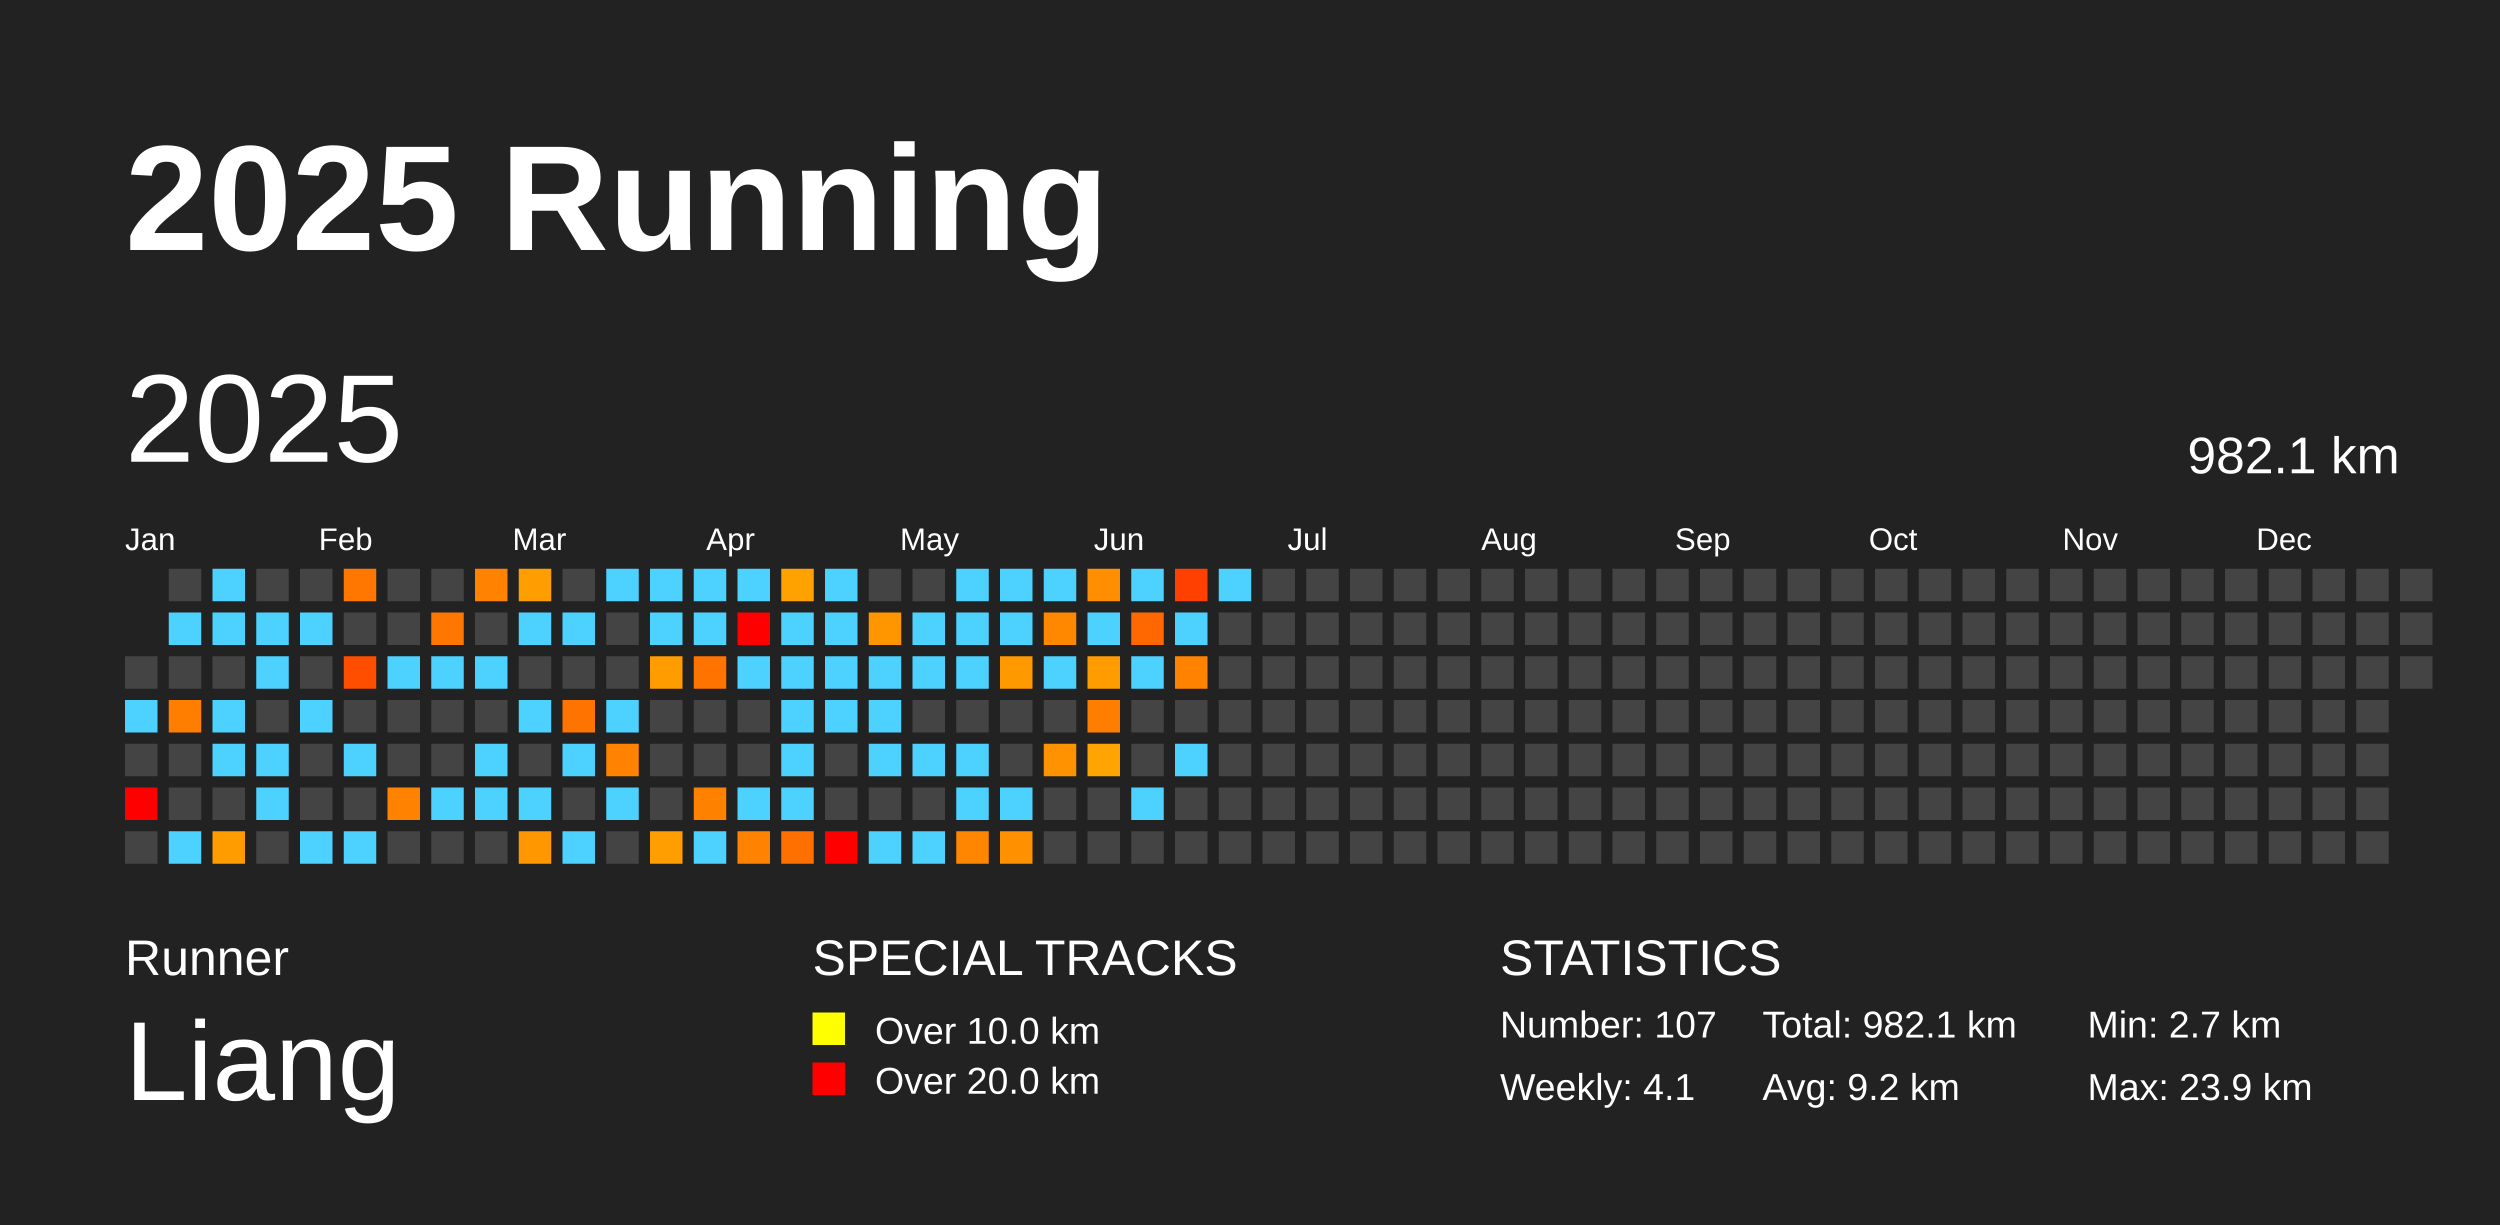
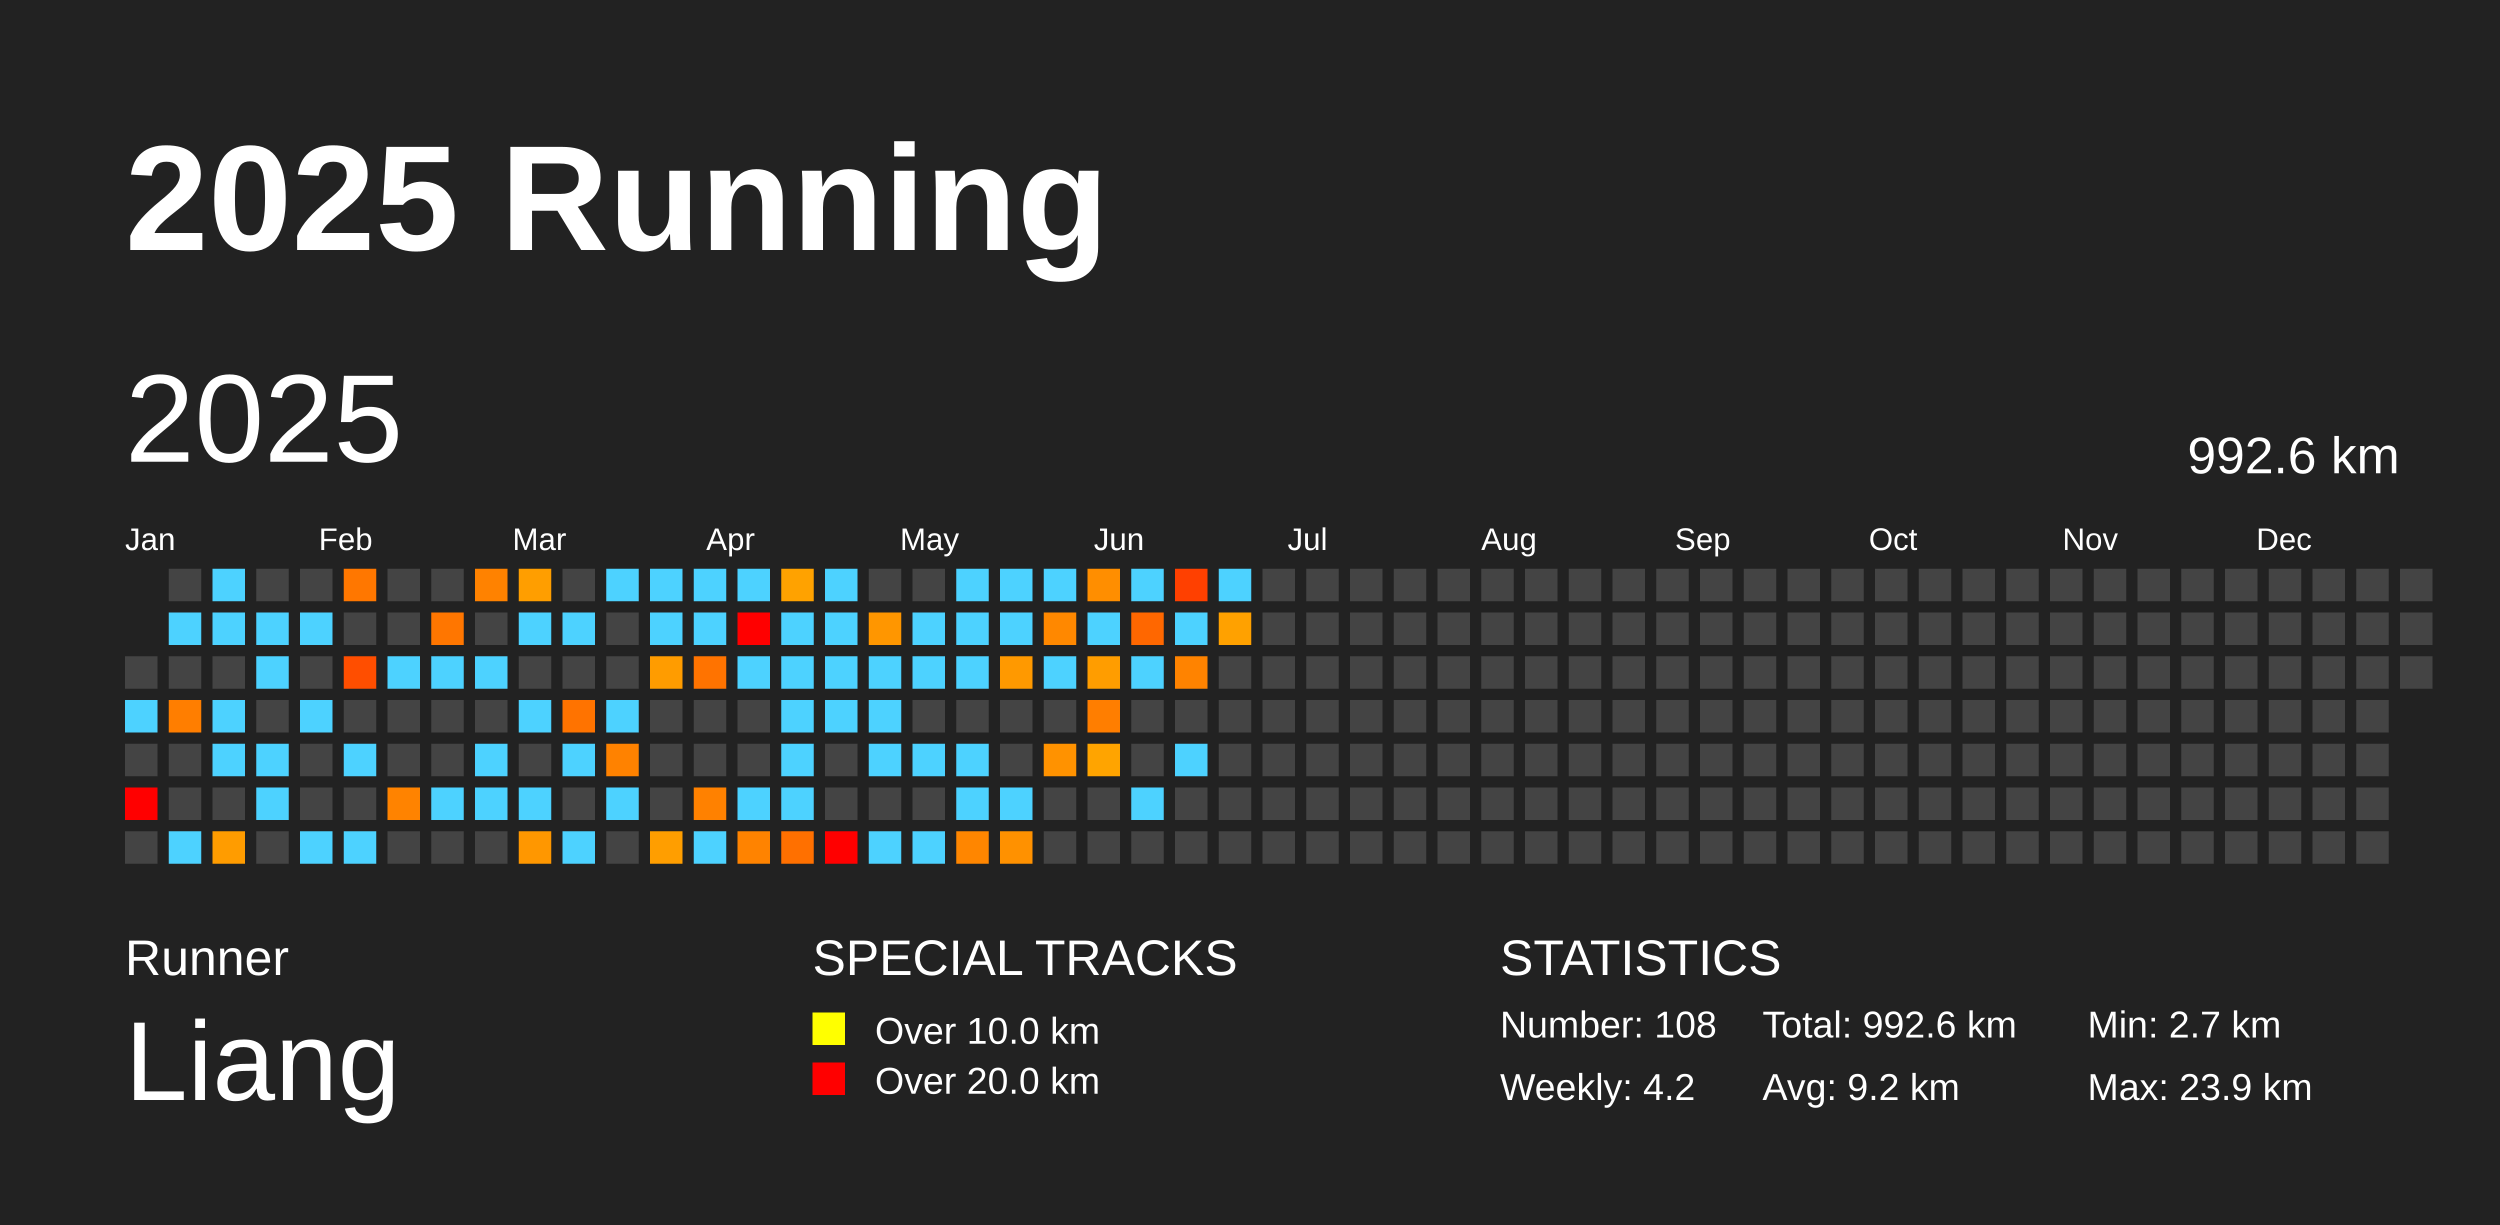
<svg xmlns="http://www.w3.org/2000/svg" baseProfile="full" height="98mm" version="1.1" viewBox="0,0,200,98" width="200mm">
  <defs />
  <rect fill="#222222" height="98" width="200" x="0" y="0" />
  <text fill="#FFFFFF" style="font-size:12px; font-family:Arial; font-weight:bold;" x="10" y="20">2025 Running</text>
  <text fill="#FFFFFF" style="font-size:4px; font-family:Arial" x="10" y="78">Runner</text>
  <text fill="#FFFFFF" style="font-size:9px; font-family:Arial" x="10" y="88">Liang</text>
  <text fill="#FFFFFF" style="font-size:4px; font-family:Arial" x="65" y="78">SPECIAL TRACKS</text>
  <rect fill="yellow" height="2.6" width="2.6" x="65" y="81" />
  <text fill="#FFFFFF" style="font-size:3px; font-family:Arial" x="70" y="83.5">Over 10.0 km</text>
  <rect fill="red" height="2.6" width="2.6" x="65" y="85" />
  <text fill="#FFFFFF" style="font-size:3px; font-family:Arial" x="70" y="87.5">Over 20.0 km</text>
  <text fill="#FFFFFF" style="font-size:4px; font-family:Arial" x="120" y="78">STATISTICS</text>
-   <text fill="#FFFFFF" style="font-size:3px; font-family:Arial" x="120" y="83">Number: 107</text>
-   <text fill="#FFFFFF" style="font-size:3px; font-family:Arial" x="120" y="88">Weekly: 4.1</text>
-   <text fill="#FFFFFF" style="font-size:3px; font-family:Arial" x="141" y="83">Total: 982.1 km</text>
+   <text fill="#FFFFFF" style="font-size:3px; font-family:Arial" x="120" y="83">Number: 108</text>
+   <text fill="#FFFFFF" style="font-size:3px; font-family:Arial" x="120" y="88">Weekly: 4.2</text>
+   <text fill="#FFFFFF" style="font-size:3px; font-family:Arial" x="141" y="83">Total: 992.6 km</text>
  <text fill="#FFFFFF" style="font-size:3px; font-family:Arial" x="141" y="88">Avg: 9.2 km</text>
  <text fill="#FFFFFF" style="font-size:3px; font-family:Arial" x="167" y="83">Min: 2.7 km</text>
  <text fill="#FFFFFF" style="font-size:3px; font-family:Arial" x="167" y="88">Max: 23.9 km</text>
  <text dominant-baseline="hanging" fill="#FFFFFF" style="font-size:10.0px; font-family:Arial;" x="10" y="30">2025</text>
-   <text dominant-baseline="hanging" fill="#FFFFFF" style="font-size:4.125px; font-family:Arial;" x="175" y="35">982.1 km</text>
+   <text dominant-baseline="hanging" fill="#FFFFFF" style="font-size:4.125px; font-family:Arial;" x="175" y="35">992.6 km</text>
  <text fill="#FFFFFF" style="font-size:2.5px; font-family:Arial" x="10.0" y="44">Jan</text>
  <text fill="#FFFFFF" style="font-size:2.5px; font-family:Arial" x="25.5" y="44">Feb</text>
  <text fill="#FFFFFF" style="font-size:2.5px; font-family:Arial" x="41.0" y="44">Mar</text>
  <text fill="#FFFFFF" style="font-size:2.5px; font-family:Arial" x="56.5" y="44">Apr</text>
  <text fill="#FFFFFF" style="font-size:2.5px; font-family:Arial" x="72.0" y="44">May</text>
  <text fill="#FFFFFF" style="font-size:2.5px; font-family:Arial" x="87.5" y="44">Jun</text>
  <text fill="#FFFFFF" style="font-size:2.5px; font-family:Arial" x="103.0" y="44">Jul</text>
  <text fill="#FFFFFF" style="font-size:2.5px; font-family:Arial" x="118.5" y="44">Aug</text>
  <text fill="#FFFFFF" style="font-size:2.5px; font-family:Arial" x="134.0" y="44">Sep</text>
  <text fill="#FFFFFF" style="font-size:2.5px; font-family:Arial" x="149.5" y="44">Oct</text>
  <text fill="#FFFFFF" style="font-size:2.5px; font-family:Arial" x="165.0" y="44">Nov</text>
  <text fill="#FFFFFF" style="font-size:2.5px; font-family:Arial" x="180.5" y="44">Dec</text>
  <rect fill="#444444" height="2.6" width="2.6" x="10.0" y="52.5" />
  <rect fill="#4dd2ff" height="2.6" width="2.6" x="10.0" y="56.0" />
  <rect fill="#444444" height="2.6" width="2.6" x="10.0" y="59.5" />
  <rect fill="red" height="2.6" width="2.6" x="10.0" y="63.0" />
  <rect fill="#444444" height="2.6" width="2.6" x="10.0" y="66.5" />
  <rect fill="#444444" height="2.6" width="2.6" x="13.5" y="45.5" />
  <rect fill="#4dd2ff" height="2.6" width="2.6" x="13.5" y="49.0" />
  <rect fill="#444444" height="2.6" width="2.6" x="13.5" y="52.5" />
  <rect fill="#ff7e00" height="2.6" width="2.6" x="13.5" y="56.0" />
  <rect fill="#444444" height="2.6" width="2.6" x="13.5" y="59.5" />
  <rect fill="#444444" height="2.6" width="2.6" x="13.5" y="63.0" />
  <rect fill="#4dd2ff" height="2.6" width="2.6" x="13.5" y="66.5" />
  <rect fill="#4dd2ff" height="2.6" width="2.6" x="17.0" y="45.5" />
  <rect fill="#4dd2ff" height="2.6" width="2.6" x="17.0" y="49.0" />
  <rect fill="#444444" height="2.6" width="2.6" x="17.0" y="52.5" />
  <rect fill="#4dd2ff" height="2.6" width="2.6" x="17.0" y="56.0" />
  <rect fill="#4dd2ff" height="2.6" width="2.6" x="17.0" y="59.5" />
  <rect fill="#444444" height="2.6" width="2.6" x="17.0" y="63.0" />
  <rect fill="#ff9c00" height="2.6" width="2.6" x="17.0" y="66.5" />
  <rect fill="#444444" height="2.6" width="2.6" x="20.5" y="45.5" />
  <rect fill="#4dd2ff" height="2.6" width="2.6" x="20.5" y="49.0" />
  <rect fill="#4dd2ff" height="2.6" width="2.6" x="20.5" y="52.5" />
  <rect fill="#444444" height="2.6" width="2.6" x="20.5" y="56.0" />
  <rect fill="#4dd2ff" height="2.6" width="2.6" x="20.5" y="59.5" />
  <rect fill="#4dd2ff" height="2.6" width="2.6" x="20.5" y="63.0" />
  <rect fill="#444444" height="2.6" width="2.6" x="20.5" y="66.5" />
  <rect fill="#444444" height="2.6" width="2.6" x="24.0" y="45.5" />
  <rect fill="#4dd2ff" height="2.6" width="2.6" x="24.0" y="49.0" />
  <rect fill="#444444" height="2.6" width="2.6" x="24.0" y="52.5" />
  <rect fill="#4dd2ff" height="2.6" width="2.6" x="24.0" y="56.0" />
  <rect fill="#444444" height="2.6" width="2.6" x="24.0" y="59.5" />
  <rect fill="#444444" height="2.6" width="2.6" x="24.0" y="63.0" />
  <rect fill="#4dd2ff" height="2.6" width="2.6" x="24.0" y="66.5" />
  <rect fill="#ff7700" height="2.6" width="2.6" x="27.5" y="45.5" />
  <rect fill="#444444" height="2.6" width="2.6" x="27.5" y="49.0" />
  <rect fill="#ff4e00" height="2.6" width="2.6" x="27.5" y="52.5" />
  <rect fill="#444444" height="2.6" width="2.6" x="27.5" y="56.0" />
  <rect fill="#4dd2ff" height="2.6" width="2.6" x="27.5" y="59.5" />
  <rect fill="#444444" height="2.6" width="2.6" x="27.5" y="63.0" />
  <rect fill="#4dd2ff" height="2.6" width="2.6" x="27.5" y="66.5" />
  <rect fill="#444444" height="2.6" width="2.6" x="31.0" y="45.5" />
  <rect fill="#444444" height="2.6" width="2.6" x="31.0" y="49.0" />
  <rect fill="#4dd2ff" height="2.6" width="2.6" x="31.0" y="52.5" />
  <rect fill="#444444" height="2.6" width="2.6" x="31.0" y="56.0" />
  <rect fill="#444444" height="2.6" width="2.6" x="31.0" y="59.5" />
  <rect fill="#ff8300" height="2.6" width="2.6" x="31.0" y="63.0" />
  <rect fill="#444444" height="2.6" width="2.6" x="31.0" y="66.5" />
  <rect fill="#444444" height="2.6" width="2.6" x="34.5" y="45.5" />
  <rect fill="#ff7600" height="2.6" width="2.6" x="34.5" y="49.0" />
  <rect fill="#4dd2ff" height="2.6" width="2.6" x="34.5" y="52.5" />
  <rect fill="#444444" height="2.6" width="2.6" x="34.5" y="56.0" />
  <rect fill="#444444" height="2.6" width="2.6" x="34.5" y="59.5" />
  <rect fill="#4dd2ff" height="2.6" width="2.6" x="34.5" y="63.0" />
  <rect fill="#444444" height="2.6" width="2.6" x="34.5" y="66.5" />
  <rect fill="#ff8200" height="2.6" width="2.6" x="38.0" y="45.5" />
  <rect fill="#444444" height="2.6" width="2.6" x="38.0" y="49.0" />
  <rect fill="#4dd2ff" height="2.6" width="2.6" x="38.0" y="52.5" />
  <rect fill="#444444" height="2.6" width="2.6" x="38.0" y="56.0" />
  <rect fill="#4dd2ff" height="2.6" width="2.6" x="38.0" y="59.5" />
  <rect fill="#4dd2ff" height="2.6" width="2.6" x="38.0" y="63.0" />
  <rect fill="#444444" height="2.6" width="2.6" x="38.0" y="66.5" />
  <rect fill="#ff9e00" height="2.6" width="2.6" x="41.5" y="45.5" />
  <rect fill="#4dd2ff" height="2.6" width="2.6" x="41.5" y="49.0" />
  <rect fill="#444444" height="2.6" width="2.6" x="41.5" y="52.5" />
  <rect fill="#4dd2ff" height="2.6" width="2.6" x="41.5" y="56.0" />
  <rect fill="#444444" height="2.6" width="2.6" x="41.5" y="59.5" />
  <rect fill="#4dd2ff" height="2.6" width="2.6" x="41.5" y="63.0" />
  <rect fill="#ff9700" height="2.6" width="2.6" x="41.5" y="66.5" />
  <rect fill="#444444" height="2.6" width="2.6" x="45.0" y="45.5" />
  <rect fill="#4dd2ff" height="2.6" width="2.6" x="45.0" y="49.0" />
  <rect fill="#444444" height="2.6" width="2.6" x="45.0" y="52.5" />
  <rect fill="#ff7300" height="2.6" width="2.6" x="45.0" y="56.0" />
  <rect fill="#4dd2ff" height="2.6" width="2.6" x="45.0" y="59.5" />
  <rect fill="#444444" height="2.6" width="2.6" x="45.0" y="63.0" />
  <rect fill="#4dd2ff" height="2.6" width="2.6" x="45.0" y="66.5" />
  <rect fill="#4dd2ff" height="2.6" width="2.6" x="48.5" y="45.5" />
  <rect fill="#444444" height="2.6" width="2.6" x="48.5" y="49.0" />
  <rect fill="#444444" height="2.6" width="2.6" x="48.5" y="52.5" />
  <rect fill="#4dd2ff" height="2.6" width="2.6" x="48.5" y="56.0" />
  <rect fill="#ff8200" height="2.6" width="2.6" x="48.5" y="59.5" />
  <rect fill="#4dd2ff" height="2.6" width="2.6" x="48.5" y="63.0" />
  <rect fill="#444444" height="2.6" width="2.6" x="48.5" y="66.5" />
  <rect fill="#4dd2ff" height="2.6" width="2.6" x="52.0" y="45.5" />
  <rect fill="#4dd2ff" height="2.6" width="2.6" x="52.0" y="49.0" />
  <rect fill="#ff9c00" height="2.6" width="2.6" x="52.0" y="52.5" />
  <rect fill="#444444" height="2.6" width="2.6" x="52.0" y="56.0" />
  <rect fill="#444444" height="2.6" width="2.6" x="52.0" y="59.5" />
  <rect fill="#444444" height="2.6" width="2.6" x="52.0" y="63.0" />
  <rect fill="#ff9e00" height="2.6" width="2.6" x="52.0" y="66.5" />
  <rect fill="#4dd2ff" height="2.6" width="2.6" x="55.5" y="45.5" />
  <rect fill="#4dd2ff" height="2.6" width="2.6" x="55.5" y="49.0" />
  <rect fill="#ff7300" height="2.6" width="2.6" x="55.5" y="52.5" />
  <rect fill="#444444" height="2.6" width="2.6" x="55.5" y="56.0" />
  <rect fill="#444444" height="2.6" width="2.6" x="55.5" y="59.5" />
  <rect fill="#ff8100" height="2.6" width="2.6" x="55.5" y="63.0" />
  <rect fill="#4dd2ff" height="2.6" width="2.6" x="55.5" y="66.5" />
  <rect fill="#4dd2ff" height="2.6" width="2.6" x="59.0" y="45.5" />
  <rect fill="red" height="2.6" width="2.6" x="59.0" y="49.0" />
  <rect fill="#4dd2ff" height="2.6" width="2.6" x="59.0" y="52.5" />
  <rect fill="#444444" height="2.6" width="2.6" x="59.0" y="56.0" />
  <rect fill="#444444" height="2.6" width="2.6" x="59.0" y="59.5" />
  <rect fill="#4dd2ff" height="2.6" width="2.6" x="59.0" y="63.0" />
  <rect fill="#ff8300" height="2.6" width="2.6" x="59.0" y="66.5" />
  <rect fill="#ffa200" height="2.6" width="2.6" x="62.5" y="45.5" />
  <rect fill="#4dd2ff" height="2.6" width="2.6" x="62.5" y="49.0" />
  <rect fill="#4dd2ff" height="2.6" width="2.6" x="62.5" y="52.5" />
  <rect fill="#4dd2ff" height="2.6" width="2.6" x="62.5" y="56.0" />
  <rect fill="#4dd2ff" height="2.6" width="2.6" x="62.5" y="59.5" />
  <rect fill="#4dd2ff" height="2.6" width="2.6" x="62.5" y="63.0" />
  <rect fill="#ff7000" height="2.6" width="2.6" x="62.5" y="66.5" />
  <rect fill="#4dd2ff" height="2.6" width="2.6" x="66.0" y="45.5" />
  <rect fill="#4dd2ff" height="2.6" width="2.6" x="66.0" y="49.0" />
  <rect fill="#4dd2ff" height="2.6" width="2.6" x="66.0" y="52.5" />
  <rect fill="#4dd2ff" height="2.6" width="2.6" x="66.0" y="56.0" />
  <rect fill="#444444" height="2.6" width="2.6" x="66.0" y="59.5" />
  <rect fill="#444444" height="2.6" width="2.6" x="66.0" y="63.0" />
  <rect fill="red" height="2.6" width="2.6" x="66.0" y="66.5" />
  <rect fill="#444444" height="2.6" width="2.6" x="69.5" y="45.5" />
  <rect fill="#ff9600" height="2.6" width="2.6" x="69.5" y="49.0" />
  <rect fill="#4dd2ff" height="2.6" width="2.6" x="69.5" y="52.5" />
  <rect fill="#4dd2ff" height="2.6" width="2.6" x="69.5" y="56.0" />
  <rect fill="#4dd2ff" height="2.6" width="2.6" x="69.5" y="59.5" />
  <rect fill="#444444" height="2.6" width="2.6" x="69.5" y="63.0" />
  <rect fill="#4dd2ff" height="2.6" width="2.6" x="69.5" y="66.5" />
  <rect fill="#444444" height="2.6" width="2.6" x="73.0" y="45.5" />
  <rect fill="#4dd2ff" height="2.6" width="2.6" x="73.0" y="49.0" />
  <rect fill="#4dd2ff" height="2.6" width="2.6" x="73.0" y="52.5" />
  <rect fill="#444444" height="2.6" width="2.6" x="73.0" y="56.0" />
  <rect fill="#4dd2ff" height="2.6" width="2.6" x="73.0" y="59.5" />
  <rect fill="#444444" height="2.6" width="2.6" x="73.0" y="63.0" />
  <rect fill="#4dd2ff" height="2.6" width="2.6" x="73.0" y="66.5" />
  <rect fill="#4dd2ff" height="2.6" width="2.6" x="76.5" y="45.5" />
  <rect fill="#4dd2ff" height="2.6" width="2.6" x="76.5" y="49.0" />
  <rect fill="#4dd2ff" height="2.6" width="2.6" x="76.5" y="52.5" />
  <rect fill="#444444" height="2.6" width="2.6" x="76.5" y="56.0" />
  <rect fill="#4dd2ff" height="2.6" width="2.6" x="76.5" y="59.5" />
  <rect fill="#4dd2ff" height="2.6" width="2.6" x="76.5" y="63.0" />
  <rect fill="#ff8600" height="2.6" width="2.6" x="76.5" y="66.5" />
  <rect fill="#4dd2ff" height="2.6" width="2.6" x="80.0" y="45.5" />
  <rect fill="#4dd2ff" height="2.6" width="2.6" x="80.0" y="49.0" />
  <rect fill="#ff9900" height="2.6" width="2.6" x="80.0" y="52.5" />
  <rect fill="#444444" height="2.6" width="2.6" x="80.0" y="56.0" />
  <rect fill="#444444" height="2.6" width="2.6" x="80.0" y="59.5" />
  <rect fill="#4dd2ff" height="2.6" width="2.6" x="80.0" y="63.0" />
  <rect fill="#ff9100" height="2.6" width="2.6" x="80.0" y="66.5" />
  <rect fill="#4dd2ff" height="2.6" width="2.6" x="83.5" y="45.5" />
  <rect fill="#ff8800" height="2.6" width="2.6" x="83.5" y="49.0" />
  <rect fill="#4dd2ff" height="2.6" width="2.6" x="83.5" y="52.5" />
  <rect fill="#444444" height="2.6" width="2.6" x="83.5" y="56.0" />
  <rect fill="#ff9200" height="2.6" width="2.6" x="83.5" y="59.5" />
  <rect fill="#444444" height="2.6" width="2.6" x="83.5" y="63.0" />
  <rect fill="#444444" height="2.6" width="2.6" x="83.5" y="66.5" />
  <rect fill="#ff8e00" height="2.6" width="2.6" x="87.0" y="45.5" />
  <rect fill="#4dd2ff" height="2.6" width="2.6" x="87.0" y="49.0" />
  <rect fill="#ff9d00" height="2.6" width="2.6" x="87.0" y="52.5" />
  <rect fill="#ff7e00" height="2.6" width="2.6" x="87.0" y="56.0" />
  <rect fill="#ffa400" height="2.6" width="2.6" x="87.0" y="59.5" />
  <rect fill="#444444" height="2.6" width="2.6" x="87.0" y="63.0" />
  <rect fill="#444444" height="2.6" width="2.6" x="87.0" y="66.5" />
  <rect fill="#4dd2ff" height="2.6" width="2.6" x="90.5" y="45.5" />
  <rect fill="#ff6700" height="2.6" width="2.6" x="90.5" y="49.0" />
  <rect fill="#4dd2ff" height="2.6" width="2.6" x="90.5" y="52.5" />
  <rect fill="#444444" height="2.6" width="2.6" x="90.5" y="56.0" />
  <rect fill="#444444" height="2.6" width="2.6" x="90.5" y="59.5" />
  <rect fill="#4dd2ff" height="2.6" width="2.6" x="90.5" y="63.0" />
  <rect fill="#444444" height="2.6" width="2.6" x="90.5" y="66.5" />
  <rect fill="#ff4000" height="2.6" width="2.6" x="94.0" y="45.5" />
  <rect fill="#4dd2ff" height="2.6" width="2.6" x="94.0" y="49.0" />
  <rect fill="#ff8300" height="2.6" width="2.6" x="94.0" y="52.5" />
  <rect fill="#444444" height="2.6" width="2.6" x="94.0" y="56.0" />
  <rect fill="#4dd2ff" height="2.6" width="2.6" x="94.0" y="59.5" />
  <rect fill="#444444" height="2.6" width="2.6" x="94.0" y="63.0" />
  <rect fill="#444444" height="2.6" width="2.6" x="94.0" y="66.5" />
  <rect fill="#4dd2ff" height="2.6" width="2.6" x="97.5" y="45.5" />
-   <rect fill="#444444" height="2.6" width="2.6" x="97.5" y="49.0" />
+   <rect fill="#ffa100" height="2.6" width="2.6" x="97.5" y="49.0" />
  <rect fill="#444444" height="2.6" width="2.6" x="97.5" y="52.5" />
  <rect fill="#444444" height="2.6" width="2.6" x="97.5" y="56.0" />
  <rect fill="#444444" height="2.6" width="2.6" x="97.5" y="59.5" />
  <rect fill="#444444" height="2.6" width="2.6" x="97.5" y="63.0" />
  <rect fill="#444444" height="2.6" width="2.6" x="97.5" y="66.5" />
  <rect fill="#444444" height="2.6" width="2.6" x="101.0" y="45.5" />
  <rect fill="#444444" height="2.6" width="2.6" x="101.0" y="49.0" />
  <rect fill="#444444" height="2.6" width="2.6" x="101.0" y="52.5" />
  <rect fill="#444444" height="2.6" width="2.6" x="101.0" y="56.0" />
  <rect fill="#444444" height="2.6" width="2.6" x="101.0" y="59.5" />
  <rect fill="#444444" height="2.6" width="2.6" x="101.0" y="63.0" />
  <rect fill="#444444" height="2.6" width="2.6" x="101.0" y="66.5" />
  <rect fill="#444444" height="2.6" width="2.6" x="104.5" y="45.5" />
  <rect fill="#444444" height="2.6" width="2.6" x="104.5" y="49.0" />
  <rect fill="#444444" height="2.6" width="2.6" x="104.5" y="52.5" />
  <rect fill="#444444" height="2.6" width="2.6" x="104.5" y="56.0" />
  <rect fill="#444444" height="2.6" width="2.6" x="104.5" y="59.5" />
  <rect fill="#444444" height="2.6" width="2.6" x="104.5" y="63.0" />
  <rect fill="#444444" height="2.6" width="2.6" x="104.5" y="66.5" />
  <rect fill="#444444" height="2.6" width="2.6" x="108.0" y="45.5" />
  <rect fill="#444444" height="2.6" width="2.6" x="108.0" y="49.0" />
  <rect fill="#444444" height="2.6" width="2.6" x="108.0" y="52.5" />
  <rect fill="#444444" height="2.6" width="2.6" x="108.0" y="56.0" />
  <rect fill="#444444" height="2.6" width="2.6" x="108.0" y="59.5" />
  <rect fill="#444444" height="2.6" width="2.6" x="108.0" y="63.0" />
  <rect fill="#444444" height="2.6" width="2.6" x="108.0" y="66.5" />
  <rect fill="#444444" height="2.6" width="2.6" x="111.5" y="45.5" />
  <rect fill="#444444" height="2.6" width="2.6" x="111.5" y="49.0" />
  <rect fill="#444444" height="2.6" width="2.6" x="111.5" y="52.5" />
  <rect fill="#444444" height="2.6" width="2.6" x="111.5" y="56.0" />
  <rect fill="#444444" height="2.6" width="2.6" x="111.5" y="59.5" />
  <rect fill="#444444" height="2.6" width="2.6" x="111.5" y="63.0" />
  <rect fill="#444444" height="2.6" width="2.6" x="111.5" y="66.5" />
  <rect fill="#444444" height="2.6" width="2.6" x="115.0" y="45.5" />
  <rect fill="#444444" height="2.6" width="2.6" x="115.0" y="49.0" />
  <rect fill="#444444" height="2.6" width="2.6" x="115.0" y="52.5" />
  <rect fill="#444444" height="2.6" width="2.6" x="115.0" y="56.0" />
  <rect fill="#444444" height="2.6" width="2.6" x="115.0" y="59.5" />
  <rect fill="#444444" height="2.6" width="2.6" x="115.0" y="63.0" />
  <rect fill="#444444" height="2.6" width="2.6" x="115.0" y="66.5" />
  <rect fill="#444444" height="2.6" width="2.6" x="118.5" y="45.5" />
  <rect fill="#444444" height="2.6" width="2.6" x="118.5" y="49.0" />
  <rect fill="#444444" height="2.6" width="2.6" x="118.5" y="52.5" />
  <rect fill="#444444" height="2.6" width="2.6" x="118.5" y="56.0" />
  <rect fill="#444444" height="2.6" width="2.6" x="118.5" y="59.5" />
  <rect fill="#444444" height="2.6" width="2.6" x="118.5" y="63.0" />
  <rect fill="#444444" height="2.6" width="2.6" x="118.5" y="66.5" />
  <rect fill="#444444" height="2.6" width="2.6" x="122.0" y="45.5" />
  <rect fill="#444444" height="2.6" width="2.6" x="122.0" y="49.0" />
  <rect fill="#444444" height="2.6" width="2.6" x="122.0" y="52.5" />
  <rect fill="#444444" height="2.6" width="2.6" x="122.0" y="56.0" />
  <rect fill="#444444" height="2.6" width="2.6" x="122.0" y="59.5" />
  <rect fill="#444444" height="2.6" width="2.6" x="122.0" y="63.0" />
  <rect fill="#444444" height="2.6" width="2.6" x="122.0" y="66.5" />
  <rect fill="#444444" height="2.6" width="2.6" x="125.5" y="45.5" />
  <rect fill="#444444" height="2.6" width="2.6" x="125.5" y="49.0" />
  <rect fill="#444444" height="2.6" width="2.6" x="125.5" y="52.5" />
  <rect fill="#444444" height="2.6" width="2.6" x="125.5" y="56.0" />
  <rect fill="#444444" height="2.6" width="2.6" x="125.5" y="59.5" />
  <rect fill="#444444" height="2.6" width="2.6" x="125.5" y="63.0" />
  <rect fill="#444444" height="2.6" width="2.6" x="125.5" y="66.5" />
  <rect fill="#444444" height="2.6" width="2.6" x="129.0" y="45.5" />
  <rect fill="#444444" height="2.6" width="2.6" x="129.0" y="49.0" />
  <rect fill="#444444" height="2.6" width="2.6" x="129.0" y="52.5" />
  <rect fill="#444444" height="2.6" width="2.6" x="129.0" y="56.0" />
  <rect fill="#444444" height="2.6" width="2.6" x="129.0" y="59.5" />
  <rect fill="#444444" height="2.6" width="2.6" x="129.0" y="63.0" />
  <rect fill="#444444" height="2.6" width="2.6" x="129.0" y="66.5" />
  <rect fill="#444444" height="2.6" width="2.6" x="132.5" y="45.5" />
  <rect fill="#444444" height="2.6" width="2.6" x="132.5" y="49.0" />
  <rect fill="#444444" height="2.6" width="2.6" x="132.5" y="52.5" />
  <rect fill="#444444" height="2.6" width="2.6" x="132.5" y="56.0" />
  <rect fill="#444444" height="2.6" width="2.6" x="132.5" y="59.5" />
  <rect fill="#444444" height="2.6" width="2.6" x="132.5" y="63.0" />
  <rect fill="#444444" height="2.6" width="2.6" x="132.5" y="66.5" />
  <rect fill="#444444" height="2.6" width="2.6" x="136.0" y="45.5" />
  <rect fill="#444444" height="2.6" width="2.6" x="136.0" y="49.0" />
  <rect fill="#444444" height="2.6" width="2.6" x="136.0" y="52.5" />
  <rect fill="#444444" height="2.6" width="2.6" x="136.0" y="56.0" />
  <rect fill="#444444" height="2.6" width="2.6" x="136.0" y="59.5" />
  <rect fill="#444444" height="2.6" width="2.6" x="136.0" y="63.0" />
  <rect fill="#444444" height="2.6" width="2.6" x="136.0" y="66.5" />
  <rect fill="#444444" height="2.6" width="2.6" x="139.5" y="45.5" />
  <rect fill="#444444" height="2.6" width="2.6" x="139.5" y="49.0" />
  <rect fill="#444444" height="2.6" width="2.6" x="139.5" y="52.5" />
  <rect fill="#444444" height="2.6" width="2.6" x="139.5" y="56.0" />
  <rect fill="#444444" height="2.6" width="2.6" x="139.5" y="59.5" />
  <rect fill="#444444" height="2.6" width="2.6" x="139.5" y="63.0" />
  <rect fill="#444444" height="2.6" width="2.6" x="139.5" y="66.5" />
  <rect fill="#444444" height="2.6" width="2.6" x="143.0" y="45.5" />
  <rect fill="#444444" height="2.6" width="2.6" x="143.0" y="49.0" />
  <rect fill="#444444" height="2.6" width="2.6" x="143.0" y="52.5" />
  <rect fill="#444444" height="2.6" width="2.6" x="143.0" y="56.0" />
  <rect fill="#444444" height="2.6" width="2.6" x="143.0" y="59.5" />
  <rect fill="#444444" height="2.6" width="2.6" x="143.0" y="63.0" />
  <rect fill="#444444" height="2.6" width="2.6" x="143.0" y="66.5" />
  <rect fill="#444444" height="2.6" width="2.6" x="146.5" y="45.5" />
  <rect fill="#444444" height="2.6" width="2.6" x="146.5" y="49.0" />
  <rect fill="#444444" height="2.6" width="2.6" x="146.5" y="52.5" />
  <rect fill="#444444" height="2.6" width="2.6" x="146.5" y="56.0" />
  <rect fill="#444444" height="2.6" width="2.6" x="146.5" y="59.5" />
  <rect fill="#444444" height="2.6" width="2.6" x="146.5" y="63.0" />
  <rect fill="#444444" height="2.6" width="2.6" x="146.5" y="66.5" />
  <rect fill="#444444" height="2.6" width="2.6" x="150.0" y="45.5" />
  <rect fill="#444444" height="2.6" width="2.6" x="150.0" y="49.0" />
  <rect fill="#444444" height="2.6" width="2.6" x="150.0" y="52.5" />
  <rect fill="#444444" height="2.6" width="2.6" x="150.0" y="56.0" />
  <rect fill="#444444" height="2.6" width="2.6" x="150.0" y="59.5" />
  <rect fill="#444444" height="2.6" width="2.6" x="150.0" y="63.0" />
  <rect fill="#444444" height="2.6" width="2.6" x="150.0" y="66.5" />
  <rect fill="#444444" height="2.6" width="2.6" x="153.5" y="45.5" />
  <rect fill="#444444" height="2.6" width="2.6" x="153.5" y="49.0" />
  <rect fill="#444444" height="2.6" width="2.6" x="153.5" y="52.5" />
  <rect fill="#444444" height="2.6" width="2.6" x="153.5" y="56.0" />
  <rect fill="#444444" height="2.6" width="2.6" x="153.5" y="59.5" />
  <rect fill="#444444" height="2.6" width="2.6" x="153.5" y="63.0" />
  <rect fill="#444444" height="2.6" width="2.6" x="153.5" y="66.5" />
  <rect fill="#444444" height="2.6" width="2.6" x="157.0" y="45.5" />
  <rect fill="#444444" height="2.6" width="2.6" x="157.0" y="49.0" />
  <rect fill="#444444" height="2.6" width="2.6" x="157.0" y="52.5" />
  <rect fill="#444444" height="2.6" width="2.6" x="157.0" y="56.0" />
  <rect fill="#444444" height="2.6" width="2.6" x="157.0" y="59.5" />
  <rect fill="#444444" height="2.6" width="2.6" x="157.0" y="63.0" />
  <rect fill="#444444" height="2.6" width="2.6" x="157.0" y="66.5" />
  <rect fill="#444444" height="2.6" width="2.6" x="160.5" y="45.5" />
  <rect fill="#444444" height="2.6" width="2.6" x="160.5" y="49.0" />
  <rect fill="#444444" height="2.6" width="2.6" x="160.5" y="52.5" />
  <rect fill="#444444" height="2.6" width="2.6" x="160.5" y="56.0" />
  <rect fill="#444444" height="2.6" width="2.6" x="160.5" y="59.5" />
  <rect fill="#444444" height="2.6" width="2.6" x="160.5" y="63.0" />
  <rect fill="#444444" height="2.6" width="2.6" x="160.5" y="66.5" />
  <rect fill="#444444" height="2.6" width="2.6" x="164.0" y="45.5" />
  <rect fill="#444444" height="2.6" width="2.6" x="164.0" y="49.0" />
  <rect fill="#444444" height="2.6" width="2.6" x="164.0" y="52.5" />
  <rect fill="#444444" height="2.6" width="2.6" x="164.0" y="56.0" />
  <rect fill="#444444" height="2.6" width="2.6" x="164.0" y="59.5" />
  <rect fill="#444444" height="2.6" width="2.6" x="164.0" y="63.0" />
  <rect fill="#444444" height="2.6" width="2.6" x="164.0" y="66.5" />
  <rect fill="#444444" height="2.6" width="2.6" x="167.5" y="45.5" />
  <rect fill="#444444" height="2.6" width="2.6" x="167.5" y="49.0" />
  <rect fill="#444444" height="2.6" width="2.6" x="167.5" y="52.5" />
  <rect fill="#444444" height="2.6" width="2.6" x="167.5" y="56.0" />
  <rect fill="#444444" height="2.6" width="2.6" x="167.5" y="59.5" />
  <rect fill="#444444" height="2.6" width="2.6" x="167.5" y="63.0" />
  <rect fill="#444444" height="2.6" width="2.6" x="167.5" y="66.5" />
  <rect fill="#444444" height="2.6" width="2.6" x="171.0" y="45.5" />
  <rect fill="#444444" height="2.6" width="2.6" x="171.0" y="49.0" />
  <rect fill="#444444" height="2.6" width="2.6" x="171.0" y="52.5" />
  <rect fill="#444444" height="2.6" width="2.6" x="171.0" y="56.0" />
  <rect fill="#444444" height="2.6" width="2.6" x="171.0" y="59.5" />
  <rect fill="#444444" height="2.6" width="2.6" x="171.0" y="63.0" />
  <rect fill="#444444" height="2.6" width="2.6" x="171.0" y="66.5" />
  <rect fill="#444444" height="2.6" width="2.6" x="174.5" y="45.5" />
  <rect fill="#444444" height="2.6" width="2.6" x="174.5" y="49.0" />
  <rect fill="#444444" height="2.6" width="2.6" x="174.5" y="52.5" />
  <rect fill="#444444" height="2.6" width="2.6" x="174.5" y="56.0" />
  <rect fill="#444444" height="2.6" width="2.6" x="174.5" y="59.5" />
  <rect fill="#444444" height="2.6" width="2.6" x="174.5" y="63.0" />
  <rect fill="#444444" height="2.6" width="2.6" x="174.5" y="66.5" />
  <rect fill="#444444" height="2.6" width="2.6" x="178.0" y="45.5" />
  <rect fill="#444444" height="2.6" width="2.6" x="178.0" y="49.0" />
  <rect fill="#444444" height="2.6" width="2.6" x="178.0" y="52.5" />
  <rect fill="#444444" height="2.6" width="2.6" x="178.0" y="56.0" />
  <rect fill="#444444" height="2.6" width="2.6" x="178.0" y="59.5" />
  <rect fill="#444444" height="2.6" width="2.6" x="178.0" y="63.0" />
  <rect fill="#444444" height="2.6" width="2.6" x="178.0" y="66.5" />
  <rect fill="#444444" height="2.6" width="2.6" x="181.5" y="45.5" />
  <rect fill="#444444" height="2.6" width="2.6" x="181.5" y="49.0" />
  <rect fill="#444444" height="2.6" width="2.6" x="181.5" y="52.5" />
  <rect fill="#444444" height="2.6" width="2.6" x="181.5" y="56.0" />
  <rect fill="#444444" height="2.6" width="2.6" x="181.5" y="59.5" />
  <rect fill="#444444" height="2.6" width="2.6" x="181.5" y="63.0" />
  <rect fill="#444444" height="2.6" width="2.6" x="181.5" y="66.5" />
  <rect fill="#444444" height="2.6" width="2.6" x="185.0" y="45.5" />
  <rect fill="#444444" height="2.6" width="2.6" x="185.0" y="49.0" />
  <rect fill="#444444" height="2.6" width="2.6" x="185.0" y="52.5" />
  <rect fill="#444444" height="2.6" width="2.6" x="185.0" y="56.0" />
  <rect fill="#444444" height="2.6" width="2.6" x="185.0" y="59.5" />
  <rect fill="#444444" height="2.6" width="2.6" x="185.0" y="63.0" />
  <rect fill="#444444" height="2.6" width="2.6" x="185.0" y="66.5" />
  <rect fill="#444444" height="2.6" width="2.6" x="188.5" y="45.5" />
  <rect fill="#444444" height="2.6" width="2.6" x="188.5" y="49.0" />
  <rect fill="#444444" height="2.6" width="2.6" x="188.5" y="52.5" />
  <rect fill="#444444" height="2.6" width="2.6" x="188.5" y="56.0" />
  <rect fill="#444444" height="2.6" width="2.6" x="188.5" y="59.5" />
  <rect fill="#444444" height="2.6" width="2.6" x="188.5" y="63.0" />
  <rect fill="#444444" height="2.6" width="2.6" x="188.5" y="66.5" />
  <rect fill="#444444" height="2.6" width="2.6" x="192.0" y="45.5" />
  <rect fill="#444444" height="2.6" width="2.6" x="192.0" y="49.0" />
  <rect fill="#444444" height="2.6" width="2.6" x="192.0" y="52.5" />
</svg>
